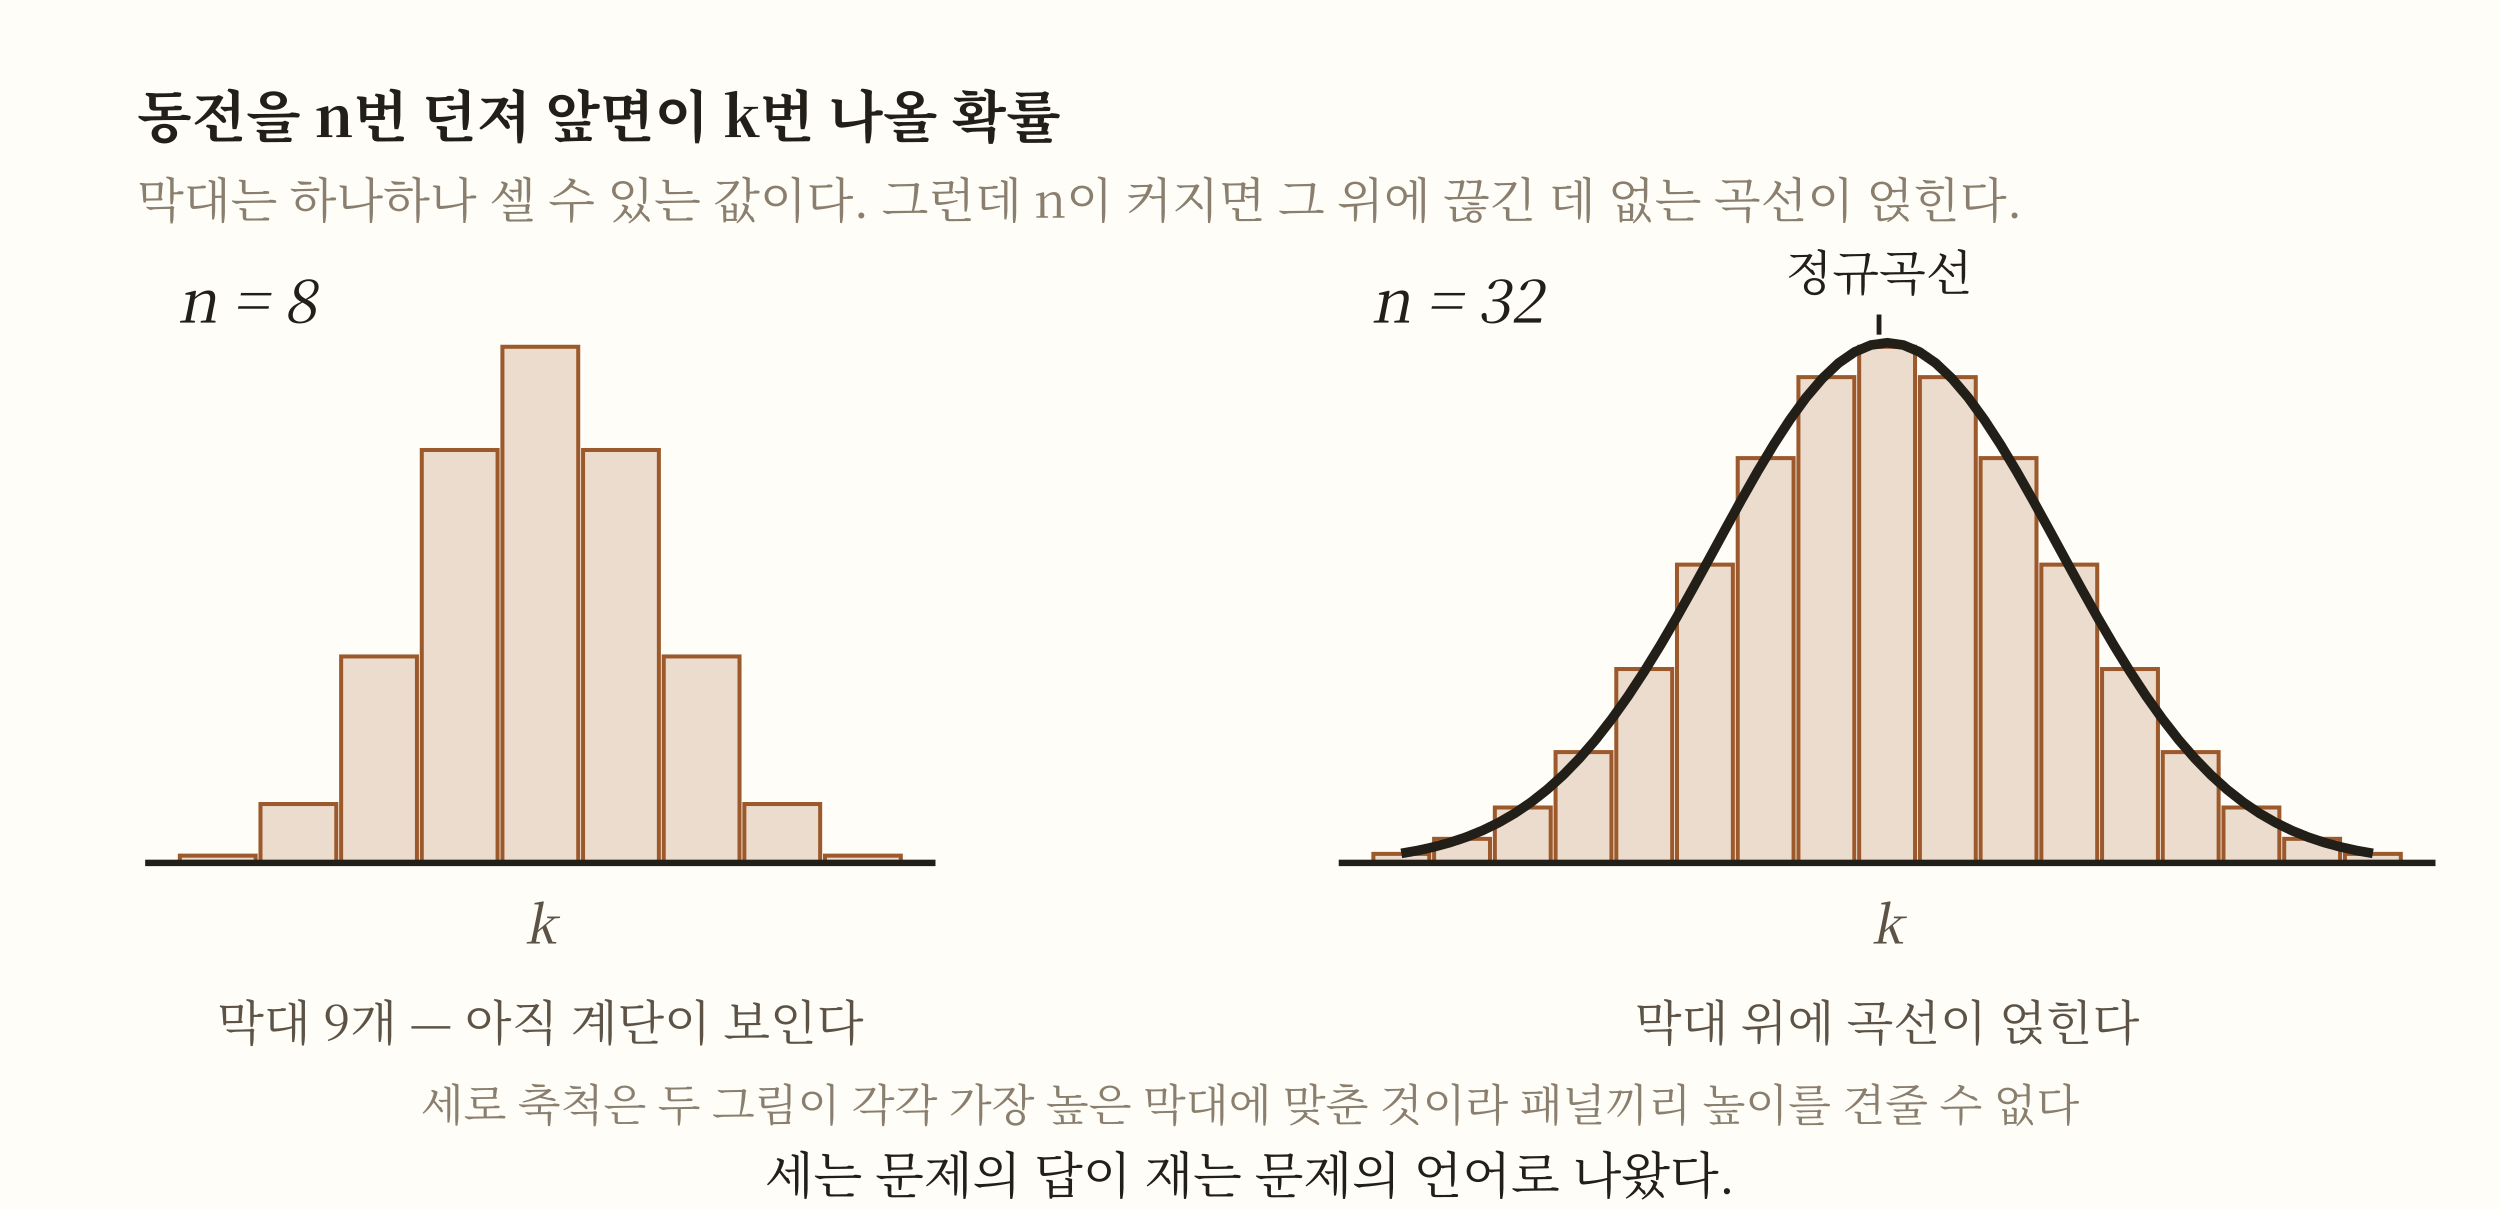
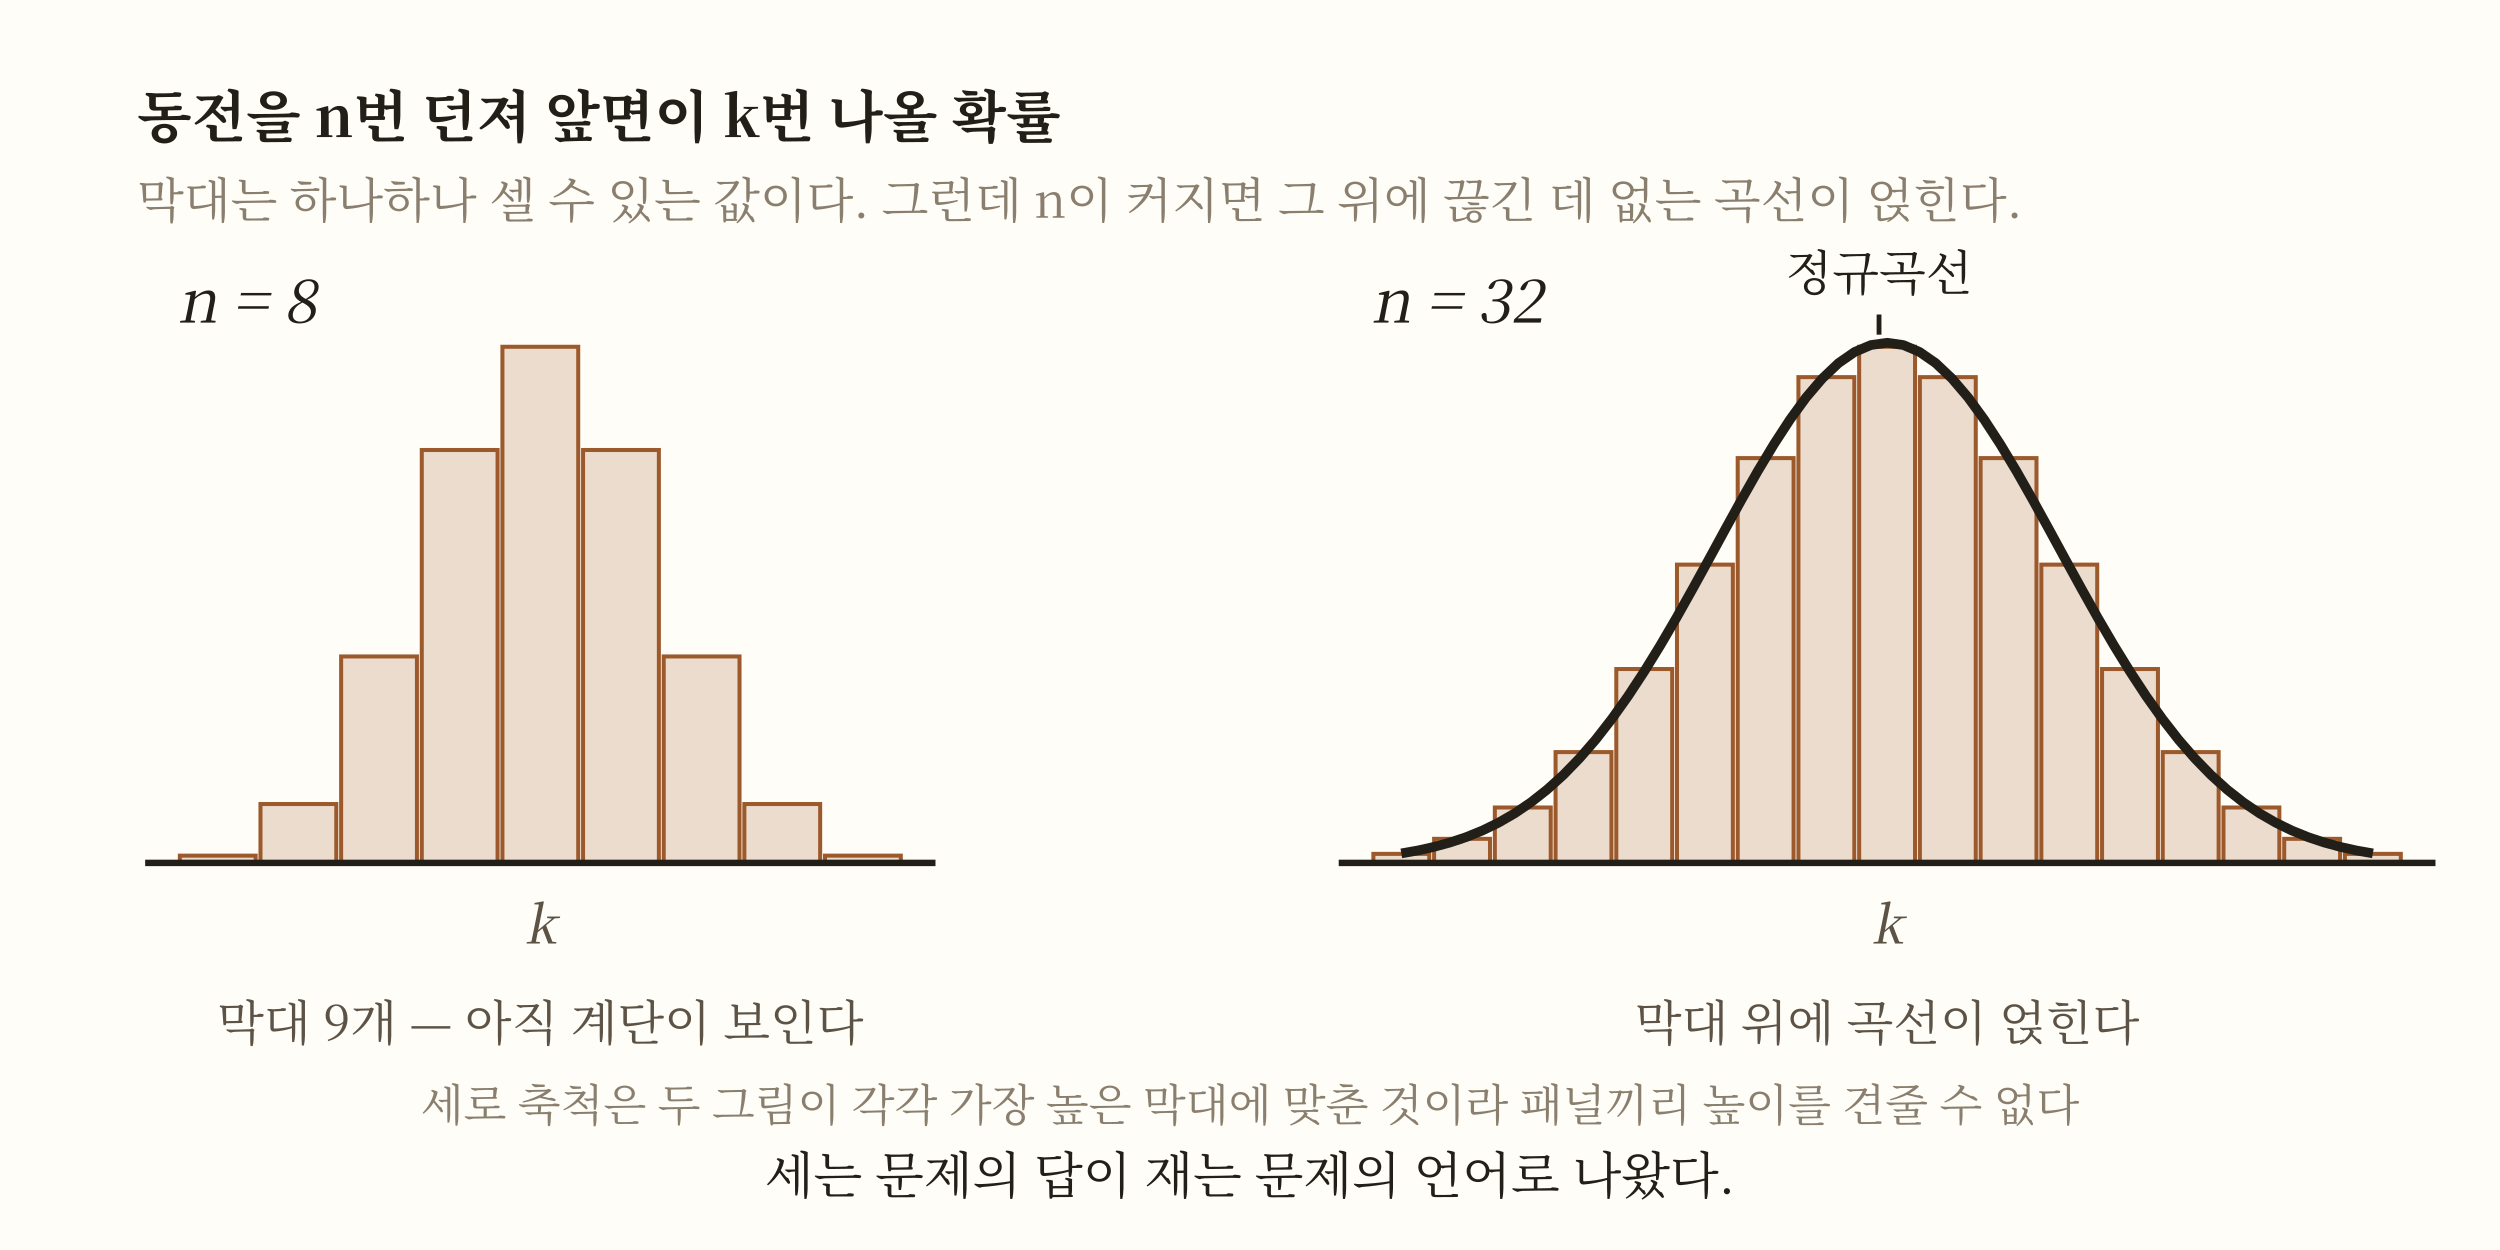
- <svg xmlns="http://www.w3.org/2000/svg" viewBox="0 0 620 300" role="img" aria-label="동전던지기의 이항분포 막대가 n이 커질수록 연속적인 정규곡선에 가까워진다">
+ <svg xmlns="http://www.w3.org/2000/svg" viewBox="0 0 620 310" role="img" aria-label="동전던지기의 이항분포 막대가 n이 커질수록 연속적인 정규곡선에 가까워진다">
  <style>text{font-variant-numeric:lining-nums;font-feature-settings:"lnum" 1;}</style>
-   <rect width="620" height="300" fill="#FFFDF7" />
+   <rect width="620" height="310" fill="#FFFDF7" />
  <text x="34" y="34" font-family="EB Garamond, Georgia, 'Noto Serif KR', 'Noto Serif CJK KR', NanumMyeongjo, Batang, AppleMyungjo, serif" font-size="14" font-weight="600" fill="#221E18">동전을 n번 던져 앞면이 k번 나올 확률</text>
  <text x="34" y="54" font-family="EB Garamond, Georgia, 'Noto Serif KR', 'Noto Serif CJK KR', NanumMyeongjo, Batang, AppleMyungjo, serif" font-size="12" fill="#8A7F6E">막대는 하나하나 셀 수 있는 값이다. 그런데 n이 커지면 그 위에 끊긴 데 없는 곡선이 얹힌다.</text>
  <text x="44" y="80" font-family="EB Garamond, Georgia, 'Noto Serif KR', 'Noto Serif CJK KR', NanumMyeongjo, Batang, AppleMyungjo, serif" font-style="italic" font-size="15" fill="#221E18">n = 8</text>
  <g fill="#9C5A2C" fill-opacity="0.20" stroke="#9C5A2C" stroke-width="1">
    <rect x="44.6" y="212.2" width="18.8" height="1.8" />
    <rect x="64.6" y="199.4" width="18.8" height="14.6" />
    <rect x="84.6" y="162.8" width="18.8" height="51.2" />
    <rect x="104.6" y="111.6" width="18.8" height="102.4" />
    <rect x="124.6" y="86.0" width="18.8" height="128.0" />
    <rect x="144.6" y="111.6" width="18.8" height="102.4" />
    <rect x="164.6" y="162.8" width="18.8" height="51.2" />
    <rect x="184.6" y="199.4" width="18.8" height="14.6" />
    <rect x="204.6" y="212.2" width="18.8" height="1.8" />
  </g>
  <line x1="36" y1="214" x2="232" y2="214" stroke="#221E18" stroke-width="1.6" />
  <text x="134" y="234" text-anchor="middle" font-family="EB Garamond, Georgia, 'Noto Serif KR', 'Noto Serif CJK KR', NanumMyeongjo, Batang, AppleMyungjo, serif" font-style="italic" font-size="13" fill="#5C5346">k</text>
  <text x="134" y="258" text-anchor="middle" font-family="EB Garamond, Georgia, 'Noto Serif KR', 'Noto Serif CJK KR', NanumMyeongjo, Batang, AppleMyungjo, serif" font-size="12" fill="#5C5346">막대 9개 — 아직 계단이 보인다</text>
  <g transform="translate(296,0)">
    <text x="44" y="80" font-family="EB Garamond, Georgia, 'Noto Serif KR', 'Noto Serif CJK KR', NanumMyeongjo, Batang, AppleMyungjo, serif" font-style="italic" font-size="15" fill="#221E18">n = 32</text>
    <g fill="#9C5A2C" fill-opacity="0.20" stroke="#9C5A2C" stroke-width="1">
      <rect x="44.60" y="211.76" width="13.86" height="2.24" />
      <rect x="59.66" y="208.03" width="13.86" height="5.97" />
      <rect x="74.72" y="200.26" width="13.86" height="13.74" />
      <rect x="89.78" y="186.52" width="13.86" height="27.48" />
      <rect x="104.84" y="165.92" width="13.86" height="48.08" />
      <rect x="119.89" y="140.03" width="13.86" height="73.97" />
      <rect x="134.95" y="113.61" width="13.86" height="100.39" />
      <rect x="150.01" y="93.53" width="13.86" height="120.47" />
      <rect x="165.07" y="86.00" width="13.86" height="128.00" />
      <rect x="180.13" y="93.53" width="13.86" height="120.47" />
      <rect x="195.19" y="113.61" width="13.86" height="100.39" />
      <rect x="210.25" y="140.03" width="13.86" height="73.97" />
      <rect x="225.31" y="165.92" width="13.86" height="48.08" />
      <rect x="240.36" y="186.52" width="13.86" height="27.48" />
      <rect x="255.42" y="200.26" width="13.86" height="13.74" />
      <rect x="270.48" y="208.03" width="13.86" height="5.97" />
      <rect x="285.54" y="211.76" width="13.86" height="2.24" />
    </g>
    <polyline fill="none" stroke="#221E18" stroke-width="2.4" stroke-linejoin="round" points="51.53,211.64 55.55,210.93 59.56,210.04 63.58,208.95 67.59,207.61 71.61,205.98 75.62,204.03 79.64,201.71 83.65,198.99 87.67,195.83 91.69,192.20 95.70,188.07 99.72,183.44 103.73,178.29 107.75,172.65 111.76,166.54 115.78,160.01 119.80,153.13 123.81,145.98 127.83,138.66 131.84,131.29 135.86,124.00 139.87,116.93 143.89,110.24 147.91,104.07 151.92,98.56 155.94,93.85 159.95,90.05 163.97,87.27 167.98,85.57 172.00,85.00 176.02,85.57 180.03,87.27 184.05,90.05 188.06,93.85 192.08,98.56 196.09,104.07 200.11,110.24 204.13,116.93 208.14,124.00 212.16,131.29 216.17,138.66 220.19,145.98 224.20,153.13 228.22,160.01 232.24,166.54 236.25,172.65 240.27,178.29 244.28,183.44 248.30,188.07 252.31,192.20 256.33,195.83 260.35,198.99 264.36,201.71 268.38,204.03 272.39,205.98 276.41,207.61 280.42,208.95 284.44,210.04 288.45,210.93 292.47,211.64" />
    <line x1="36" y1="214" x2="308" y2="214" stroke="#221E18" stroke-width="1.6" />
    <text x="172" y="234" text-anchor="middle" font-family="EB Garamond, Georgia, 'Noto Serif KR', 'Noto Serif CJK KR', NanumMyeongjo, Batang, AppleMyungjo, serif" font-style="italic" font-size="13" fill="#5C5346">k</text>
  </g>
  <text x="468" y="258" text-anchor="middle" font-family="EB Garamond, Georgia, 'Noto Serif KR', 'Noto Serif CJK KR', NanumMyeongjo, Batang, AppleMyungjo, serif" font-size="12" fill="#5C5346">막대 위에 곡선이 얹힌다</text>
  <line x1="466" y1="78" x2="466" y2="83" stroke="#221E18" stroke-width="1.2" />
  <text x="466" y="72" text-anchor="middle" font-family="EB Garamond, Georgia, 'Noto Serif KR', 'Noto Serif CJK KR', NanumMyeongjo, Batang, AppleMyungjo, serif" font-size="12" fill="#221E18">정규곡선</text>
  <text x="310" y="278" text-anchor="middle" font-family="EB Garamond, Georgia, 'Noto Serif KR', 'Noto Serif CJK KR', NanumMyeongjo, Batang, AppleMyungjo, serif" font-size="11" fill="#8A7F6E">세로 축척은 두 그림이 각각 가장 높은 막대에 맞춘 것이라 패널끼리 높이를 견줄 수 없다</text>
  <text x="310" y="296" text-anchor="middle" font-family="EB Garamond, Georgia, 'Noto Serif KR', 'Noto Serif CJK KR', NanumMyeongjo, Batang, AppleMyungjo, serif" font-size="12.5" fill="#221E18">세는 문제의 답이 재는 문제의 언어로 나왔다.</text>
</svg>
